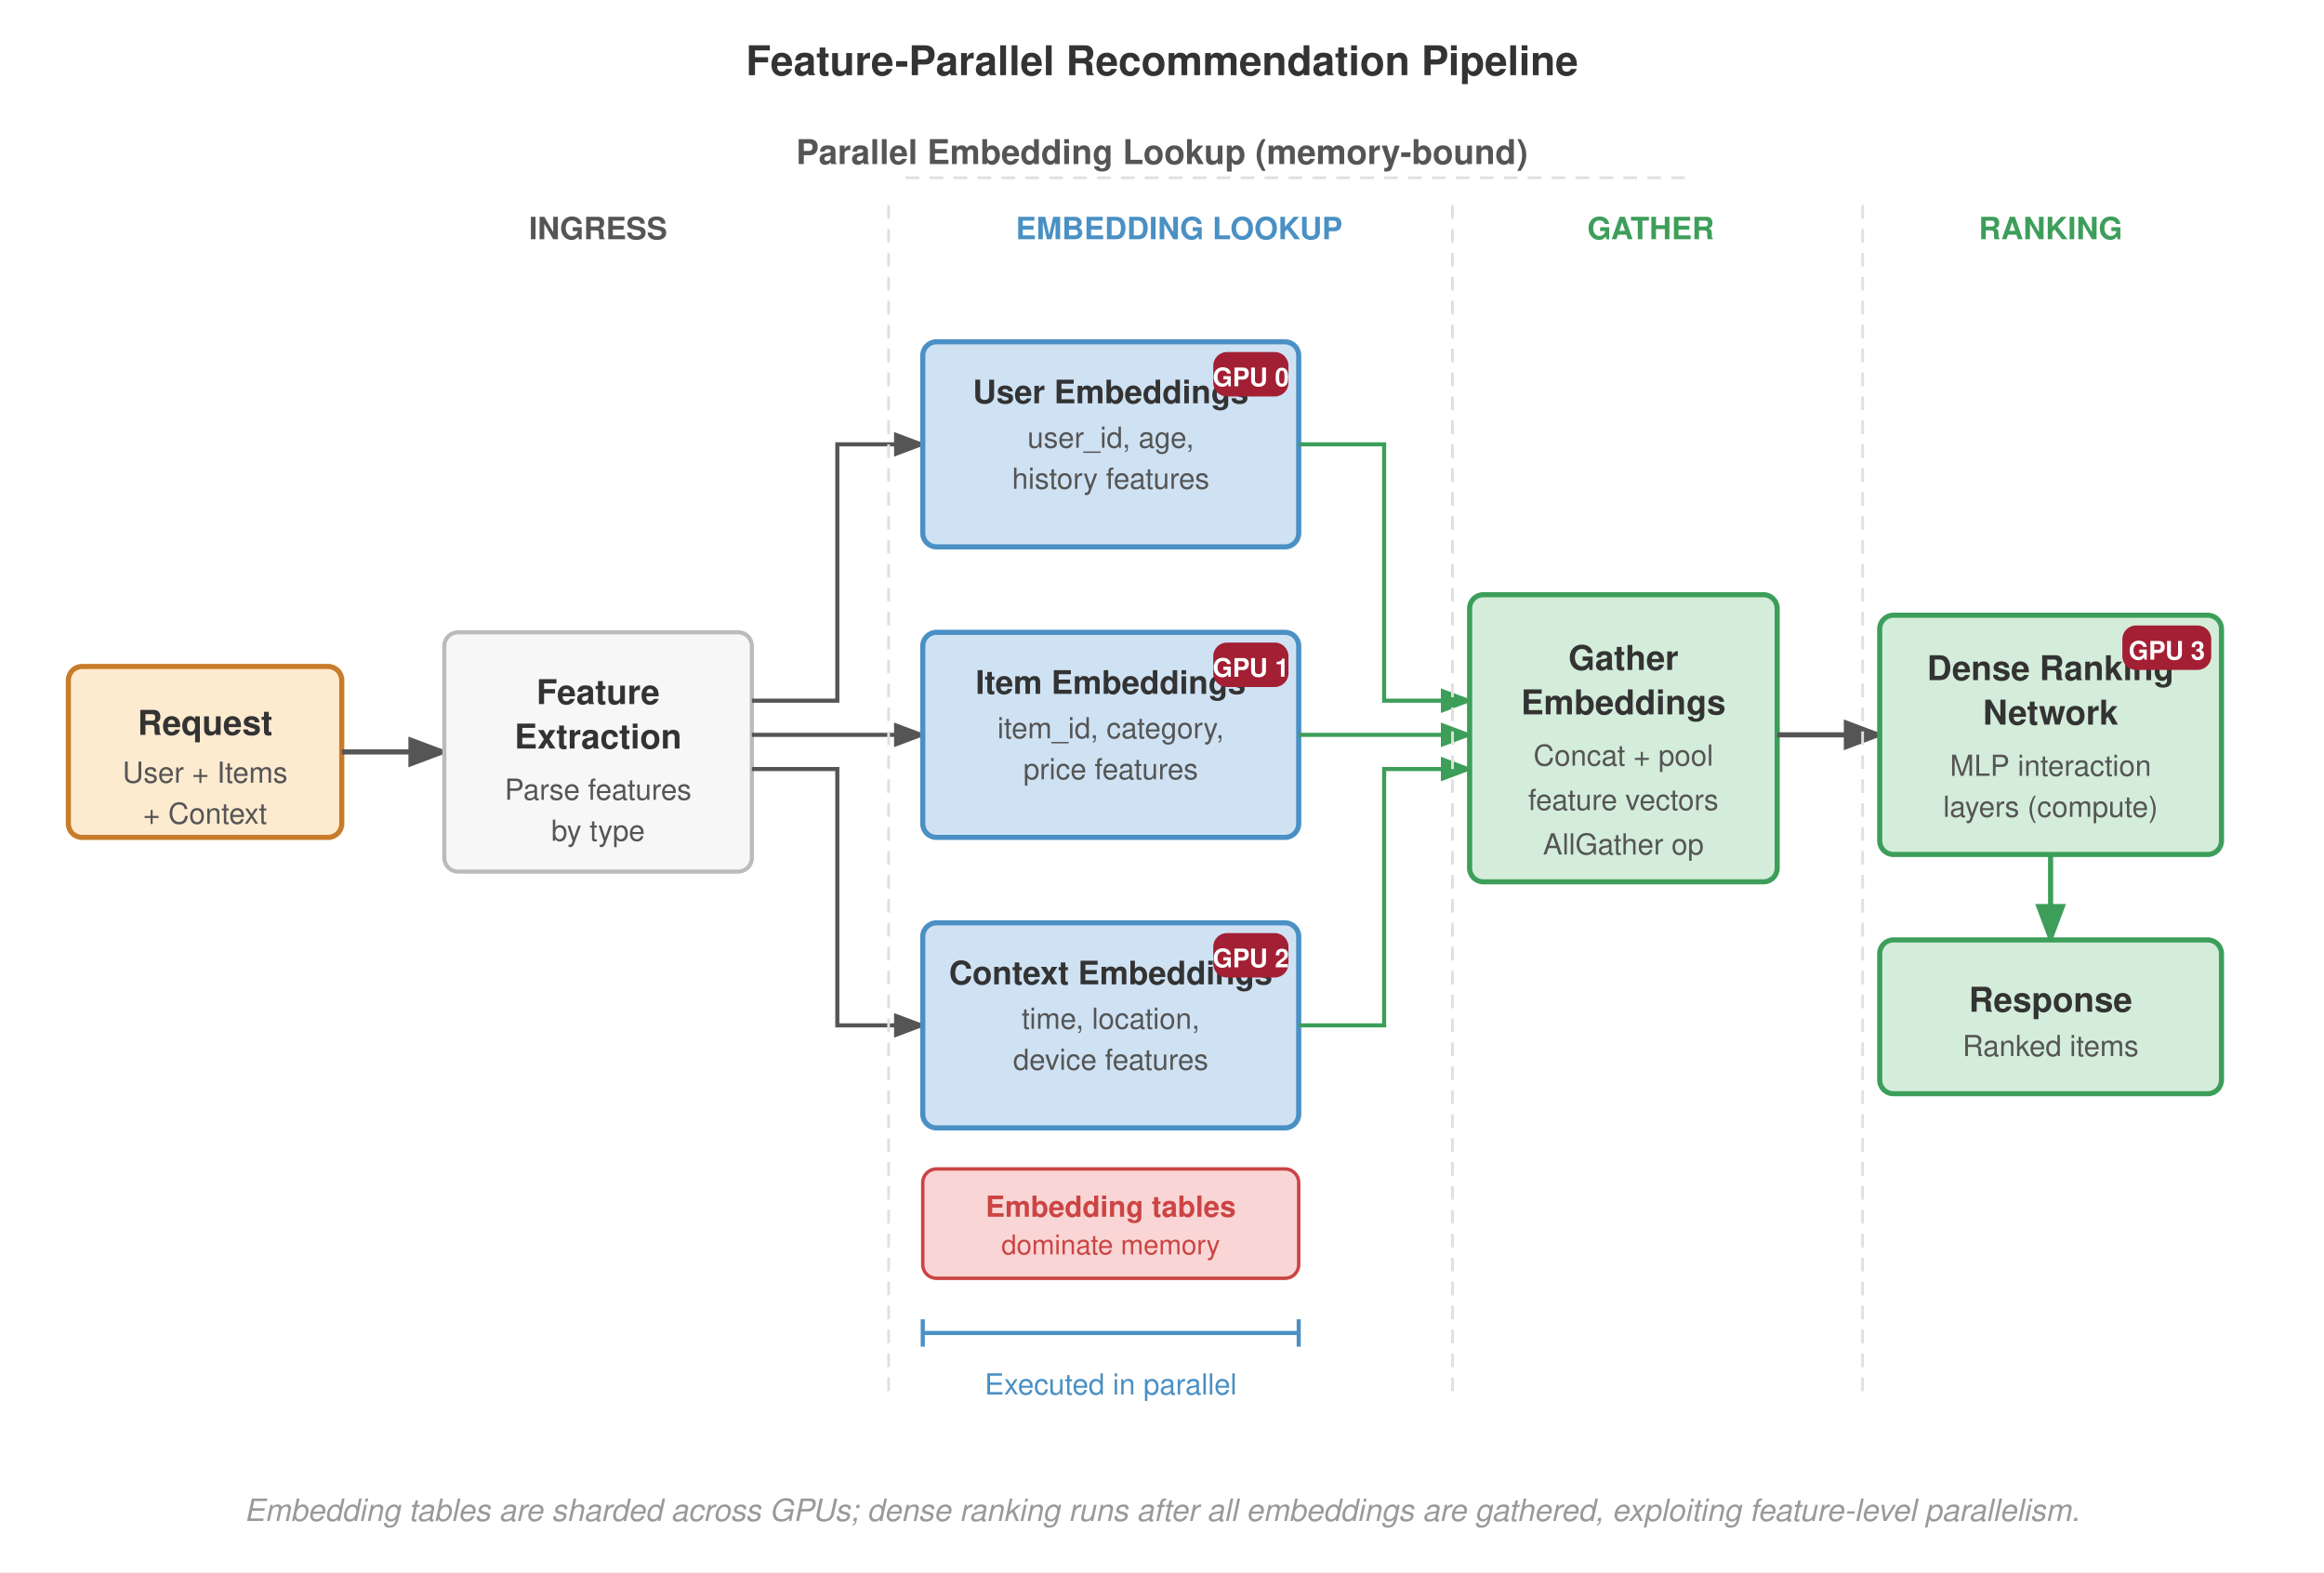
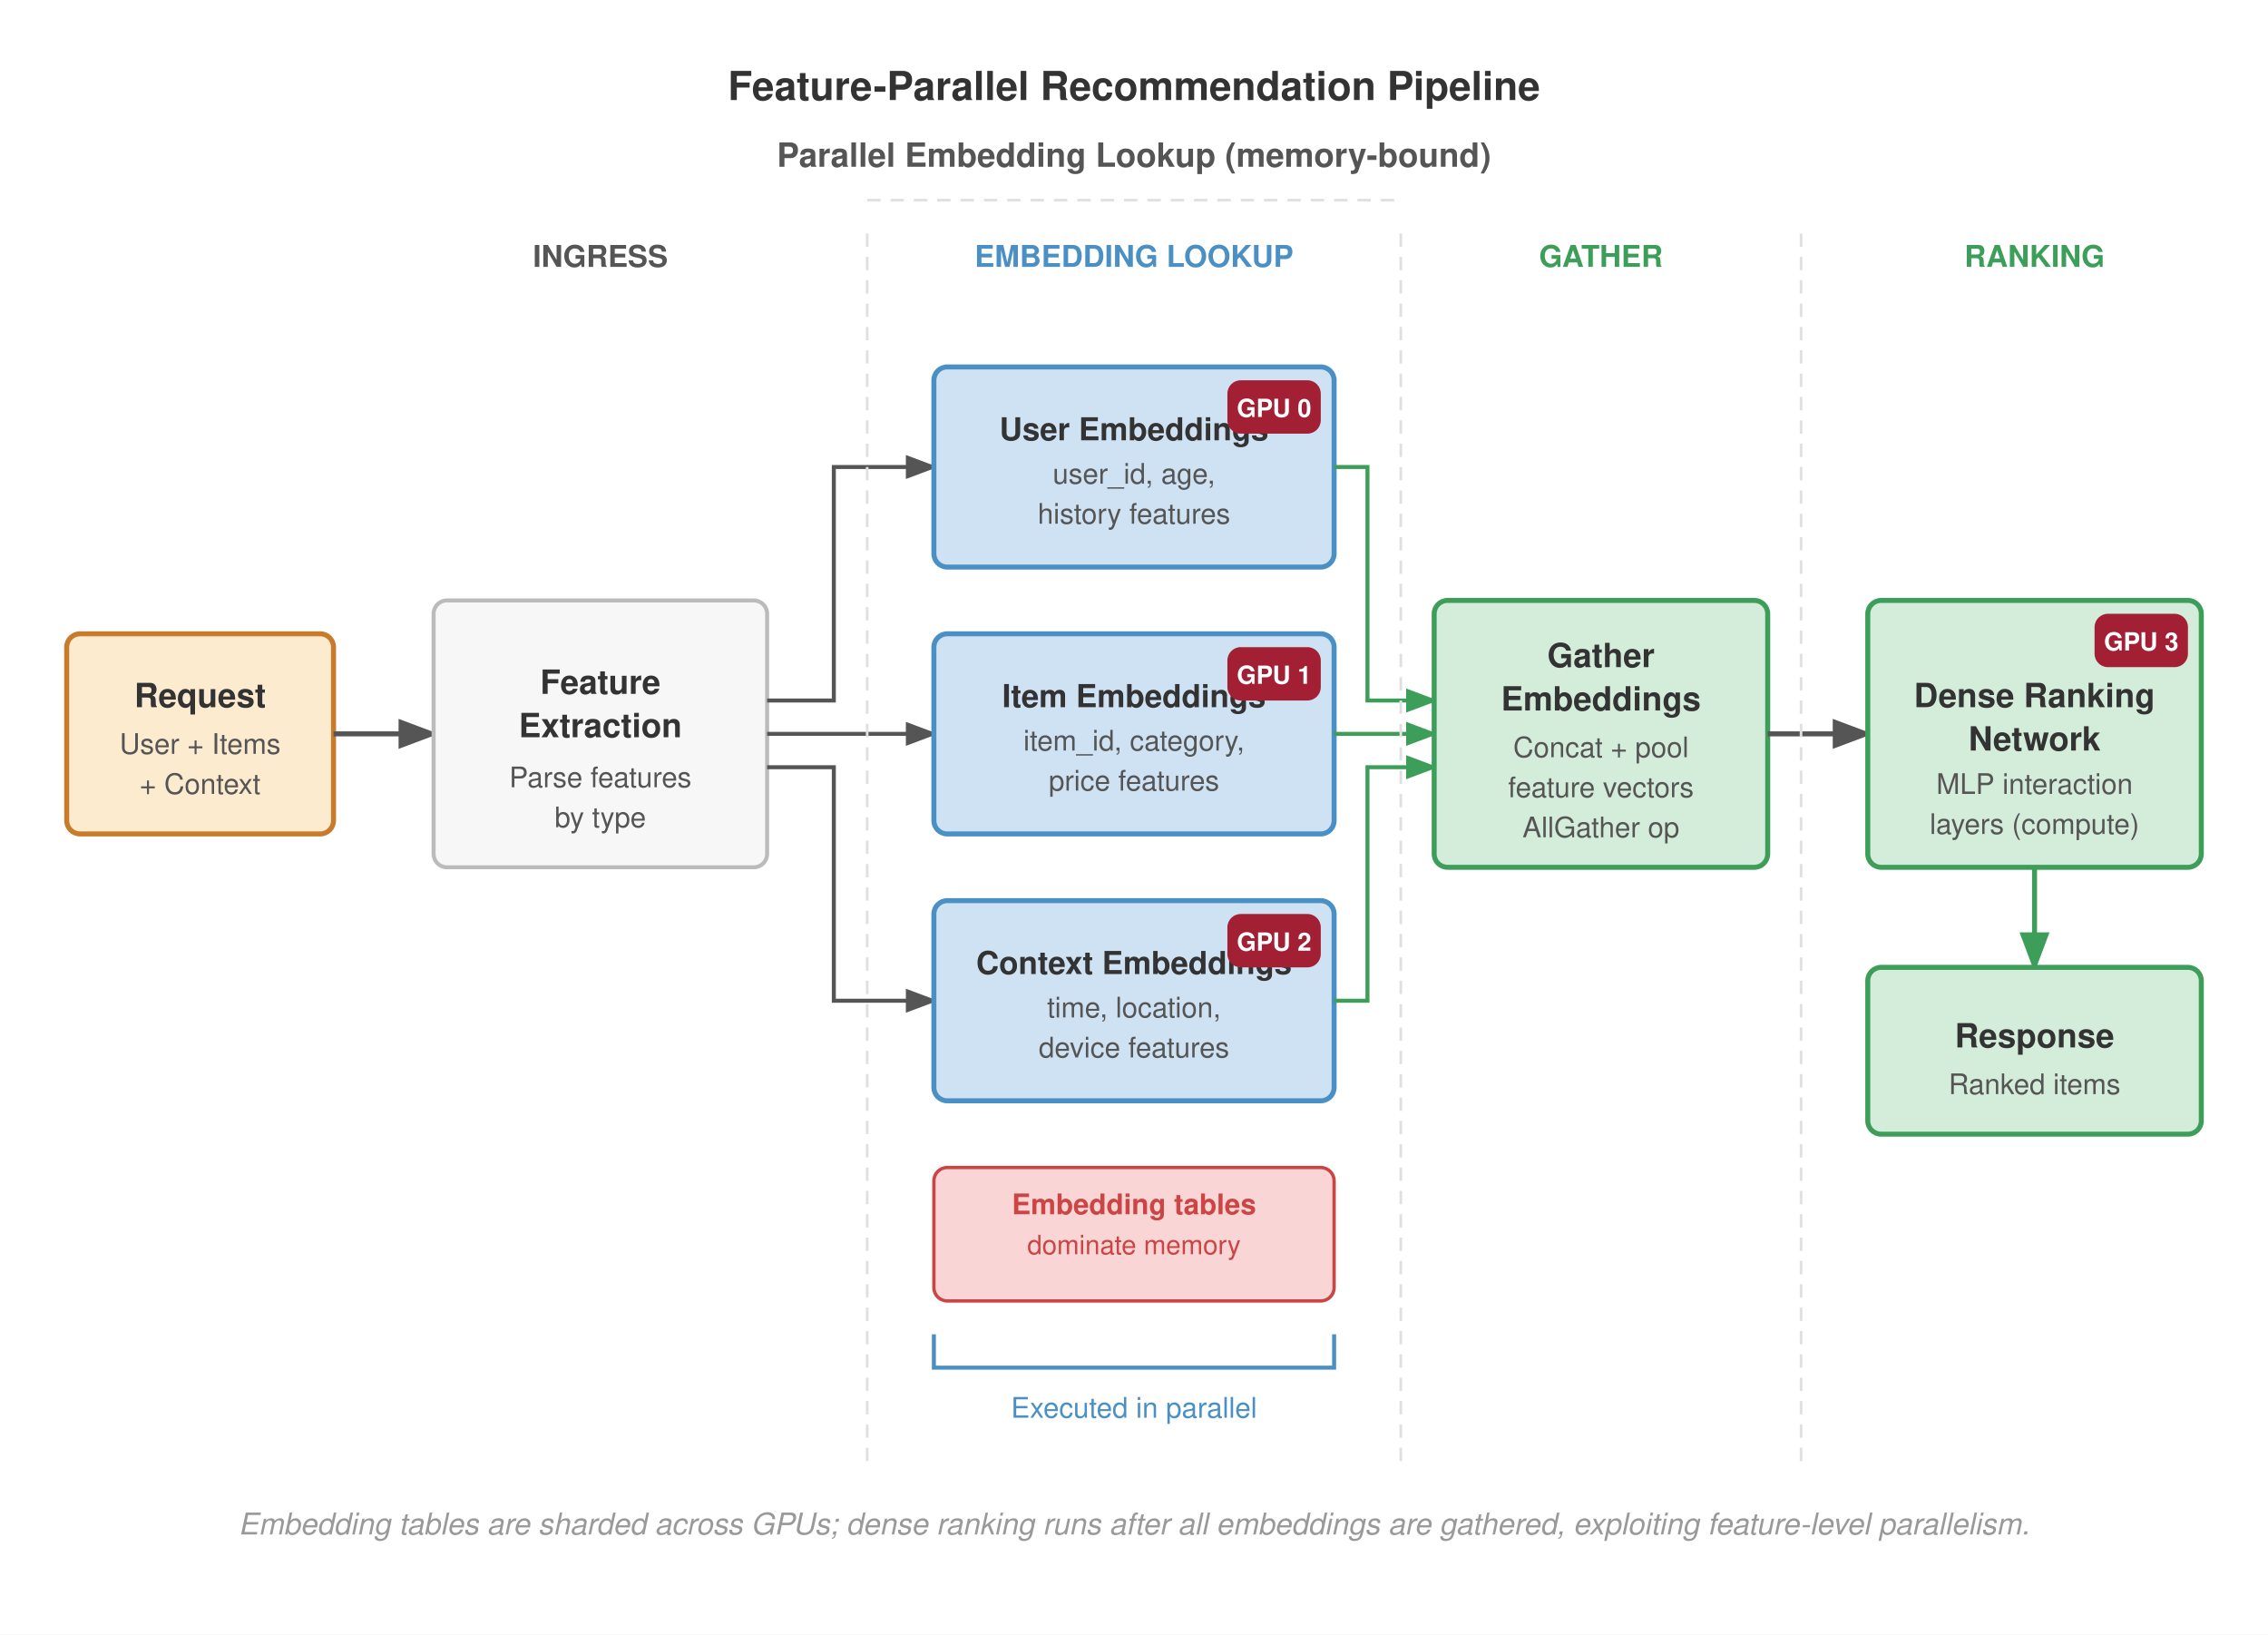
- <svg xmlns="http://www.w3.org/2000/svg" viewBox="0 0 680 460" font-family="Helvetica Neue, Helvetica, Arial, sans-serif">
-   <rect width="680" height="460" fill="#fff" />
+ <svg xmlns="http://www.w3.org/2000/svg" viewBox="0 0 680 490" font-family="Helvetica Neue, Helvetica, Arial, sans-serif">
+   <rect width="100%" height="100%" fill="#fff" />
  <defs>
    <marker id="arrow" markerWidth="8" markerHeight="6" refX="7" refY="3" orient="auto">
      <path d="M0,0 L8,3 L0,6 Z" fill="#555" />
    </marker>
    <marker id="arrow-green" markerWidth="8" markerHeight="6" refX="7" refY="3" orient="auto">
      <path d="M0,0 L8,3 L0,6 Z" fill="#3d9e5a" />
    </marker>
    <marker id="arrow-orange" markerWidth="8" markerHeight="6" refX="7" refY="3" orient="auto">
      <path d="M0,0 L8,3 L0,6 Z" fill="#c87b2a" />
    </marker>
  </defs>
-   <text x="340" y="22" text-anchor="middle" font-size="12" font-weight="700" fill="#333">Feature-Parallel Recommendation Pipeline</text>
-   <rect x="20" y="195" width="80" height="50" fill="#fdebd0" stroke="#c87b2a" stroke-width="1.5" rx="4" />
-   <text x="60" y="215" text-anchor="middle" font-size="10" font-weight="700" fill="#333">Request</text>
-   <text x="60" y="229" text-anchor="middle" font-size="8.5" fill="#555">User + Items</text>
-   <text x="60" y="241" text-anchor="middle" font-size="8.5" fill="#555">+ Context</text>
+   <text x="340" y="30" text-anchor="middle" font-size="12" font-weight="700" fill="#333">Feature-Parallel Recommendation Pipeline</text>
+   <rect x="20" y="190" width="80" height="60" fill="#fdebd0" stroke="#c87b2a" stroke-width="1.5" rx="4" />
+   <text x="60" y="212" text-anchor="middle" font-size="10" font-weight="700" fill="#333">Request</text>
+   <text x="60" y="226" text-anchor="middle" font-size="8.5" fill="#555">User + Items</text>
+   <text x="60" y="238" text-anchor="middle" font-size="8.5" fill="#555">+ Context</text>
  <line x1="100" y1="220" x2="130" y2="220" stroke="#555" stroke-width="1.5" marker-end="url(#arrow)" />
-   <rect x="130" y="185" width="90" height="70" fill="#f7f7f7" stroke="#bbb" stroke-width="1.2" rx="4" />
-   <text x="175" y="206" text-anchor="middle" font-size="10" font-weight="700" fill="#333">Feature</text>
-   <text x="175" y="219" text-anchor="middle" font-size="10" font-weight="700" fill="#333">Extraction</text>
-   <text x="175" y="234" text-anchor="middle" font-size="8.5" fill="#555">Parse features</text>
-   <text x="175" y="246" text-anchor="middle" font-size="8.5" fill="#555">by type</text>
-   <path d="M 220,205 H 245 V 130 H 270" fill="none" stroke="#555" stroke-width="1.2" marker-end="url(#arrow)" />
-   <path d="M 220,215 H 270" fill="none" stroke="#555" stroke-width="1.2" marker-end="url(#arrow)" />
-   <path d="M 220,225 H 245 V 300 H 270" fill="none" stroke="#555" stroke-width="1.2" marker-end="url(#arrow)" />
-   <text x="340" y="48" text-anchor="middle" font-size="10" font-weight="700" fill="#555">Parallel Embedding Lookup (memory-bound)</text>
-   <line x1="265" y1="52" x2="495" y2="52" stroke="#e0e0e0" stroke-dasharray="4,3" stroke-width="0.8" />
-   <rect x="270" y="100" width="110" height="60" fill="#cfe2f3" stroke="#4a90c4" stroke-width="1.5" rx="4" />
-   <text x="325" y="118" text-anchor="middle" font-size="9.5" font-weight="700" fill="#333">User Embeddings</text>
-   <text x="325" y="131" text-anchor="middle" font-size="8.5" fill="#555">user_id, age,</text>
-   <text x="325" y="143" text-anchor="middle" font-size="8.5" fill="#555">history features</text>
-   <rect x="355" y="103" width="22" height="13" fill="#a31f34" rx="4" />
-   <text x="366" y="113" text-anchor="middle" font-size="7.5" font-weight="700" fill="#fff">GPU 0</text>
-   <rect x="270" y="185" width="110" height="60" fill="#cfe2f3" stroke="#4a90c4" stroke-width="1.5" rx="4" />
-   <text x="325" y="203" text-anchor="middle" font-size="9.5" font-weight="700" fill="#333">Item Embeddings</text>
-   <text x="325" y="216" text-anchor="middle" font-size="8.5" fill="#555">item_id, category,</text>
-   <text x="325" y="228" text-anchor="middle" font-size="8.5" fill="#555">price features</text>
-   <rect x="355" y="188" width="22" height="13" fill="#a31f34" rx="4" />
-   <text x="366" y="198" text-anchor="middle" font-size="7.5" font-weight="700" fill="#fff">GPU 1</text>
-   <rect x="270" y="270" width="110" height="60" fill="#cfe2f3" stroke="#4a90c4" stroke-width="1.5" rx="4" />
-   <text x="325" y="288" text-anchor="middle" font-size="9.5" font-weight="700" fill="#333">Context Embeddings</text>
-   <text x="325" y="301" text-anchor="middle" font-size="8.5" fill="#555">time, location,</text>
-   <text x="325" y="313" text-anchor="middle" font-size="8.5" fill="#555">device features</text>
-   <rect x="355" y="273" width="22" height="13" fill="#a31f34" rx="4" />
-   <text x="366" y="283" text-anchor="middle" font-size="7.5" font-weight="700" fill="#fff">GPU 2</text>
-   <rect x="270" y="342" width="110" height="32" fill="#f9d6d5" stroke="#c44" stroke-width="1" rx="4" />
-   <text x="325" y="356" text-anchor="middle" font-size="8.5" font-weight="700" fill="#c44">Embedding tables</text>
-   <text x="325" y="367" text-anchor="middle" font-size="8" fill="#c44">dominate memory</text>
-   <path d="M 380,130 H 405 V 205 H 430" fill="none" stroke="#3d9e5a" stroke-width="1.2" marker-end="url(#arrow-green)" />
-   <path d="M 380,215 H 430" fill="none" stroke="#3d9e5a" stroke-width="1.2" marker-end="url(#arrow-green)" />
-   <path d="M 380,300 H 405 V 225 H 430" fill="none" stroke="#3d9e5a" stroke-width="1.2" marker-end="url(#arrow-green)" />
-   <rect x="430" y="174" width="90" height="84" fill="#d4edda" stroke="#3d9e5a" stroke-width="1.5" rx="4" />
-   <text x="475" y="196" text-anchor="middle" font-size="10" font-weight="700" fill="#333">Gather</text>
-   <text x="475" y="209" text-anchor="middle" font-size="10" font-weight="700" fill="#333">Embeddings</text>
-   <text x="475" y="224" text-anchor="middle" font-size="8.5" fill="#555">Concat + pool</text>
-   <text x="475" y="237" text-anchor="middle" font-size="8.5" fill="#555">feature vectors</text>
-   <text x="475" y="250" text-anchor="middle" font-size="8.5" fill="#555">AllGather op</text>
-   <line x1="520" y1="215" x2="550" y2="215" stroke="#555" stroke-width="1.5" marker-end="url(#arrow)" />
-   <rect x="550" y="180" width="100" height="70" fill="#d4edda" stroke="#3d9e5a" stroke-width="1.5" rx="4" />
-   <text x="600" y="199" text-anchor="middle" font-size="10" font-weight="700" fill="#333">Dense Ranking</text>
-   <text x="600" y="212" text-anchor="middle" font-size="10" font-weight="700" fill="#333">Network</text>
-   <text x="600" y="227" text-anchor="middle" font-size="8.5" fill="#555">MLP interaction</text>
-   <text x="600" y="239" text-anchor="middle" font-size="8.5" fill="#555">layers (compute)</text>
-   <rect x="621" y="183" width="26" height="13" fill="#a31f34" rx="4" />
-   <text x="634" y="193" text-anchor="middle" font-size="7.5" font-weight="700" fill="#fff">GPU 3</text>
-   <line x1="600" y1="250" x2="600" y2="275" stroke="#3d9e5a" stroke-width="1.5" marker-end="url(#arrow-green)" />
-   <rect x="550" y="275" width="100" height="45" fill="#d4edda" stroke="#3d9e5a" stroke-width="1.5" rx="4" />
-   <text x="600" y="296" text-anchor="middle" font-size="10" font-weight="700" fill="#333">Response</text>
-   <text x="600" y="309" text-anchor="middle" font-size="8.5" fill="#555">Ranked items</text>
-   <line x1="260" y1="60" x2="260" y2="410" stroke="#e0e0e0" stroke-dasharray="4,3" stroke-width="0.8" />
-   <line x1="425" y1="60" x2="425" y2="410" stroke="#e0e0e0" stroke-dasharray="4,3" stroke-width="0.8" />
-   <line x1="545" y1="60" x2="545" y2="410" stroke="#e0e0e0" stroke-dasharray="4,3" stroke-width="0.8" />
-   <text x="175" y="70" text-anchor="middle" font-size="9" font-weight="700" fill="#555">INGRESS</text>
-   <text x="345" y="70" text-anchor="middle" font-size="9" font-weight="700" fill="#4a90c4">EMBEDDING LOOKUP</text>
-   <text x="483" y="70" text-anchor="middle" font-size="9" font-weight="700" fill="#3d9e5a">GATHER</text>
-   <text x="600" y="70" text-anchor="middle" font-size="9" font-weight="700" fill="#3d9e5a">RANKING</text>
-   <line x1="270" y1="390" x2="380" y2="390" stroke="#4a90c4" stroke-width="1.2" />
-   <line x1="270" y1="386" x2="270" y2="394" stroke="#4a90c4" stroke-width="1.2" />
-   <line x1="380" y1="386" x2="380" y2="394" stroke="#4a90c4" stroke-width="1.2" />
-   <text x="325" y="408" text-anchor="middle" font-size="8.5" fill="#4a90c4">Executed in parallel</text>
-   <text x="340" y="445" text-anchor="middle" font-size="9" fill="#999" font-style="italic">Embedding tables are sharded across GPUs; dense ranking runs after all embeddings are gathered, exploiting feature-level parallelism.</text>
+   <rect x="130" y="180" width="100" height="80" fill="#f7f7f7" stroke="#bbb" stroke-width="1.2" rx="4" />
+   <text x="180" y="208" text-anchor="middle" font-size="10" font-weight="700" fill="#333">Feature</text>
+   <text x="180" y="221" text-anchor="middle" font-size="10" font-weight="700" fill="#333">Extraction</text>
+   <text x="180" y="236" text-anchor="middle" font-size="8.5" fill="#555">Parse features</text>
+   <text x="180" y="248" text-anchor="middle" font-size="8.5" fill="#555">by type</text>
+   <path d="M 230,210 H 250 V 140 H 280" fill="none" stroke="#555" stroke-width="1.2" marker-end="url(#arrow)" />
+   <path d="M 230,220 H 280" fill="none" stroke="#555" stroke-width="1.2" marker-end="url(#arrow)" />
+   <path d="M 230,230 H 250 V 300 H 280" fill="none" stroke="#555" stroke-width="1.2" marker-end="url(#arrow)" />
+   <text x="340" y="50" text-anchor="middle" font-size="10" font-weight="700" fill="#555">Parallel Embedding Lookup (memory-bound)</text>
+   <line x1="260" y1="60" x2="420" y2="60" stroke="#e0e0e0" stroke-dasharray="4,3" stroke-width="0.8" />
+   <rect x="280" y="110" width="120" height="60" fill="#cfe2f3" stroke="#4a90c4" stroke-width="1.5" rx="4" />
+   <text x="340" y="132" text-anchor="middle" font-size="9.5" font-weight="700" fill="#333">User Embeddings</text>
+   <text x="340" y="145" text-anchor="middle" font-size="8.5" fill="#555">user_id, age,</text>
+   <text x="340" y="157" text-anchor="middle" font-size="8.5" fill="#555">history features</text>
+   <rect x="368" y="114" width="28" height="16" fill="#a31f34" rx="4" />
+   <text x="382" y="125" text-anchor="middle" font-size="7.5" font-weight="700" fill="#fff">GPU 0</text>
+   <rect x="280" y="190" width="120" height="60" fill="#cfe2f3" stroke="#4a90c4" stroke-width="1.5" rx="4" />
+   <text x="340" y="212" text-anchor="middle" font-size="9.5" font-weight="700" fill="#333">Item Embeddings</text>
+   <text x="340" y="225" text-anchor="middle" font-size="8.5" fill="#555">item_id, category,</text>
+   <text x="340" y="237" text-anchor="middle" font-size="8.5" fill="#555">price features</text>
+   <rect x="368" y="194" width="28" height="16" fill="#a31f34" rx="4" />
+   <text x="382" y="205" text-anchor="middle" font-size="7.5" font-weight="700" fill="#fff">GPU 1</text>
+   <rect x="280" y="270" width="120" height="60" fill="#cfe2f3" stroke="#4a90c4" stroke-width="1.5" rx="4" />
+   <text x="340" y="292" text-anchor="middle" font-size="9.5" font-weight="700" fill="#333">Context Embeddings</text>
+   <text x="340" y="305" text-anchor="middle" font-size="8.5" fill="#555">time, location,</text>
+   <text x="340" y="317" text-anchor="middle" font-size="8.5" fill="#555">device features</text>
+   <rect x="368" y="274" width="28" height="16" fill="#a31f34" rx="4" />
+   <text x="382" y="285" text-anchor="middle" font-size="7.5" font-weight="700" fill="#fff">GPU 2</text>
+   <rect x="280" y="350" width="120" height="40" fill="#f9d6d5" stroke="#c44" stroke-width="1" rx="4" />
+   <text x="340" y="364" text-anchor="middle" font-size="8.5" font-weight="700" fill="#c44">Embedding tables</text>
+   <text x="340" y="376" text-anchor="middle" font-size="8" fill="#c44">dominate memory</text>
+   <path d="M 400,140 H 410 V 210 H 430" fill="none" stroke="#3d9e5a" stroke-width="1.2" marker-end="url(#arrow-green)" />
+   <path d="M 400,220 H 430" fill="none" stroke="#3d9e5a" stroke-width="1.2" marker-end="url(#arrow-green)" />
+   <path d="M 400,300 H 410 V 230 H 430" fill="none" stroke="#3d9e5a" stroke-width="1.2" marker-end="url(#arrow-green)" />
+   <rect x="430" y="180" width="100" height="80" fill="#d4edda" stroke="#3d9e5a" stroke-width="1.5" rx="4" />
+   <text x="480" y="200" text-anchor="middle" font-size="10" font-weight="700" fill="#333">Gather</text>
+   <text x="480" y="213" text-anchor="middle" font-size="10" font-weight="700" fill="#333">Embeddings</text>
+   <text x="480" y="227" text-anchor="middle" font-size="8.5" fill="#555">Concat + pool</text>
+   <text x="480" y="239" text-anchor="middle" font-size="8.5" fill="#555">feature vectors</text>
+   <text x="480" y="251" text-anchor="middle" font-size="8.5" fill="#555">AllGather op</text>
+   <line x1="530" y1="220" x2="560" y2="220" stroke="#555" stroke-width="1.5" marker-end="url(#arrow)" />
+   <rect x="560" y="180" width="100" height="80" fill="#d4edda" stroke="#3d9e5a" stroke-width="1.5" rx="4" />
+   <text x="610" y="212" text-anchor="middle" font-size="10" font-weight="700" fill="#333">Dense Ranking</text>
+   <text x="610" y="225" text-anchor="middle" font-size="10" font-weight="700" fill="#333">Network</text>
+   <text x="610" y="238" text-anchor="middle" font-size="8.5" fill="#555">MLP interaction</text>
+   <text x="610" y="250" text-anchor="middle" font-size="8.5" fill="#555">layers (compute)</text>
+   <rect x="628" y="184" width="28" height="16" fill="#a31f34" rx="4" />
+   <text x="642" y="195" text-anchor="middle" font-size="7.5" font-weight="700" fill="#fff">GPU 3</text>
+   <line x1="610" y1="260" x2="610" y2="290" stroke="#3d9e5a" stroke-width="1.5" marker-end="url(#arrow-green)" />
+   <rect x="560" y="290" width="100" height="50" fill="#d4edda" stroke="#3d9e5a" stroke-width="1.5" rx="4" />
+   <text x="610" y="314" text-anchor="middle" font-size="10" font-weight="700" fill="#333">Response</text>
+   <text x="610" y="328" text-anchor="middle" font-size="8.5" fill="#555">Ranked items</text>
+   <line x1="260" y1="70" x2="260" y2="440" stroke="#e0e0e0" stroke-dasharray="4,3" stroke-width="0.8" />
+   <line x1="420" y1="70" x2="420" y2="440" stroke="#e0e0e0" stroke-dasharray="4,3" stroke-width="0.8" />
+   <line x1="540" y1="70" x2="540" y2="440" stroke="#e0e0e0" stroke-dasharray="4,3" stroke-width="0.8" />
+   <text x="180" y="80" text-anchor="middle" font-size="9" font-weight="700" fill="#555">INGRESS</text>
+   <text x="340" y="80" text-anchor="middle" font-size="9" font-weight="700" fill="#4a90c4">EMBEDDING LOOKUP</text>
+   <text x="480" y="80" text-anchor="middle" font-size="9" font-weight="700" fill="#3d9e5a">GATHER</text>
+   <text x="610" y="80" text-anchor="middle" font-size="9" font-weight="700" fill="#3d9e5a">RANKING</text>
+   <path d="M 280,400 V 410 H 400 V 400" fill="none" stroke="#4a90c4" stroke-width="1.2" />
+   <text x="340" y="425" text-anchor="middle" font-size="8.5" fill="#4a90c4">Executed in parallel</text>
+   <text x="340" y="460" text-anchor="middle" font-size="9" fill="#999" font-style="italic">Embedding tables are sharded across GPUs; dense ranking runs after all embeddings are gathered, exploiting feature-level parallelism.</text>
</svg>
